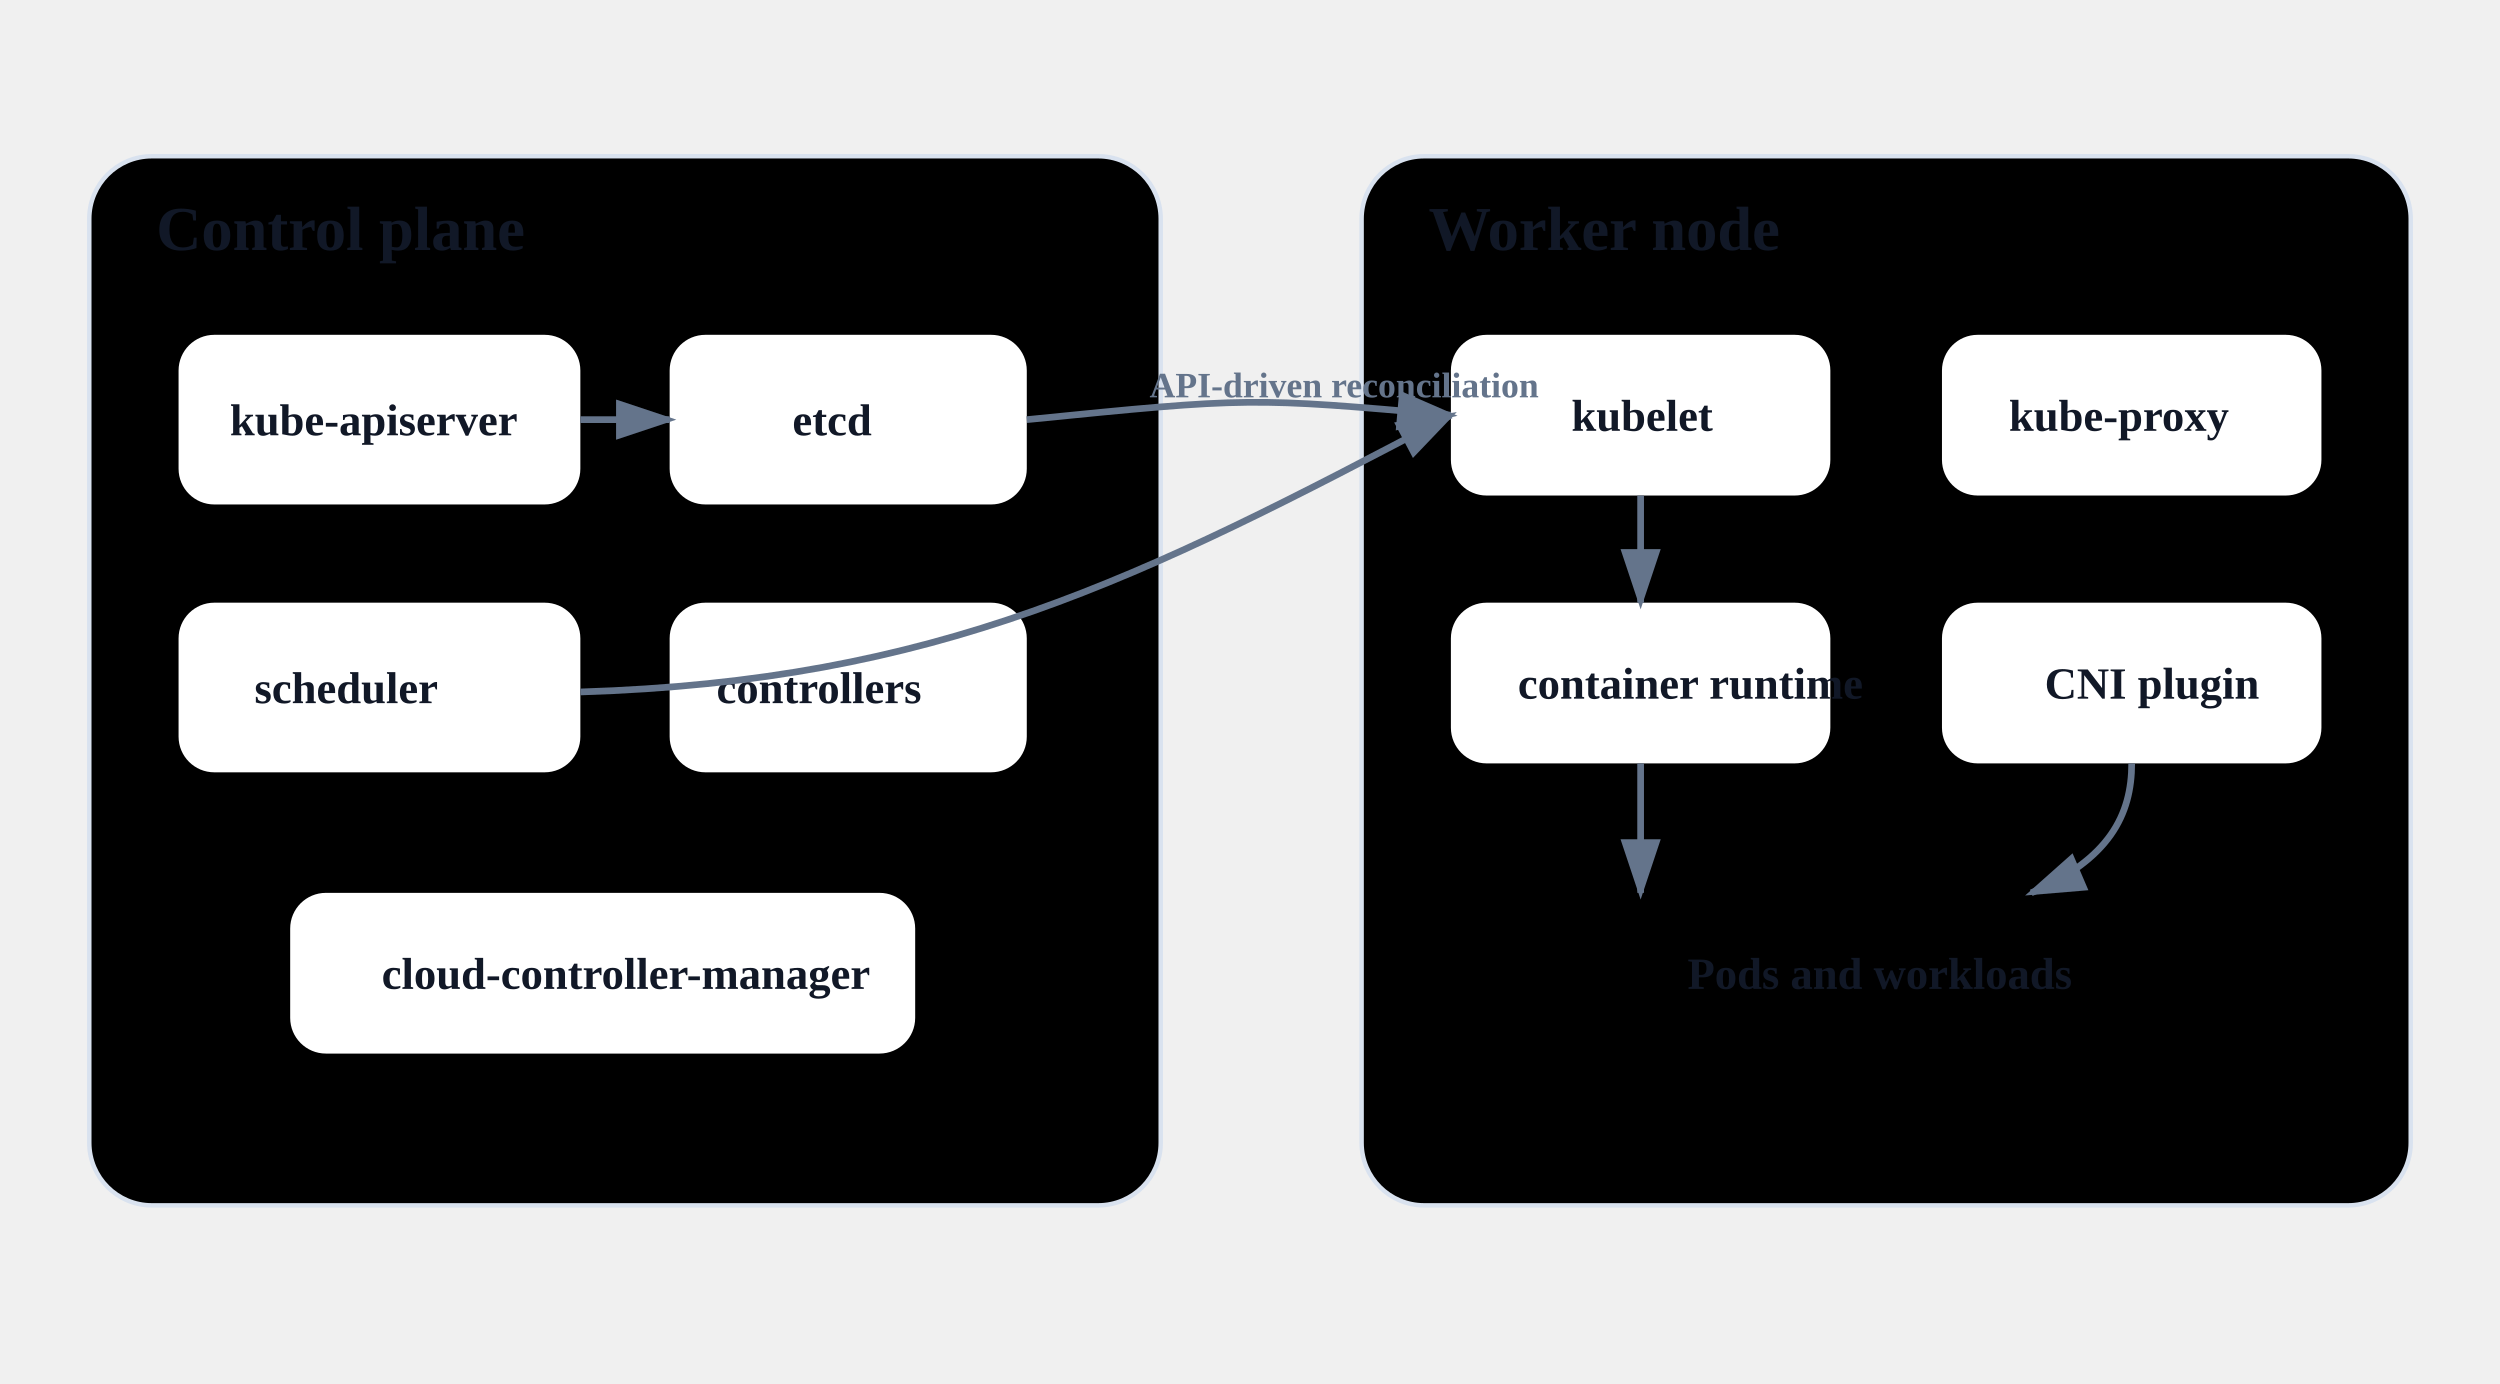
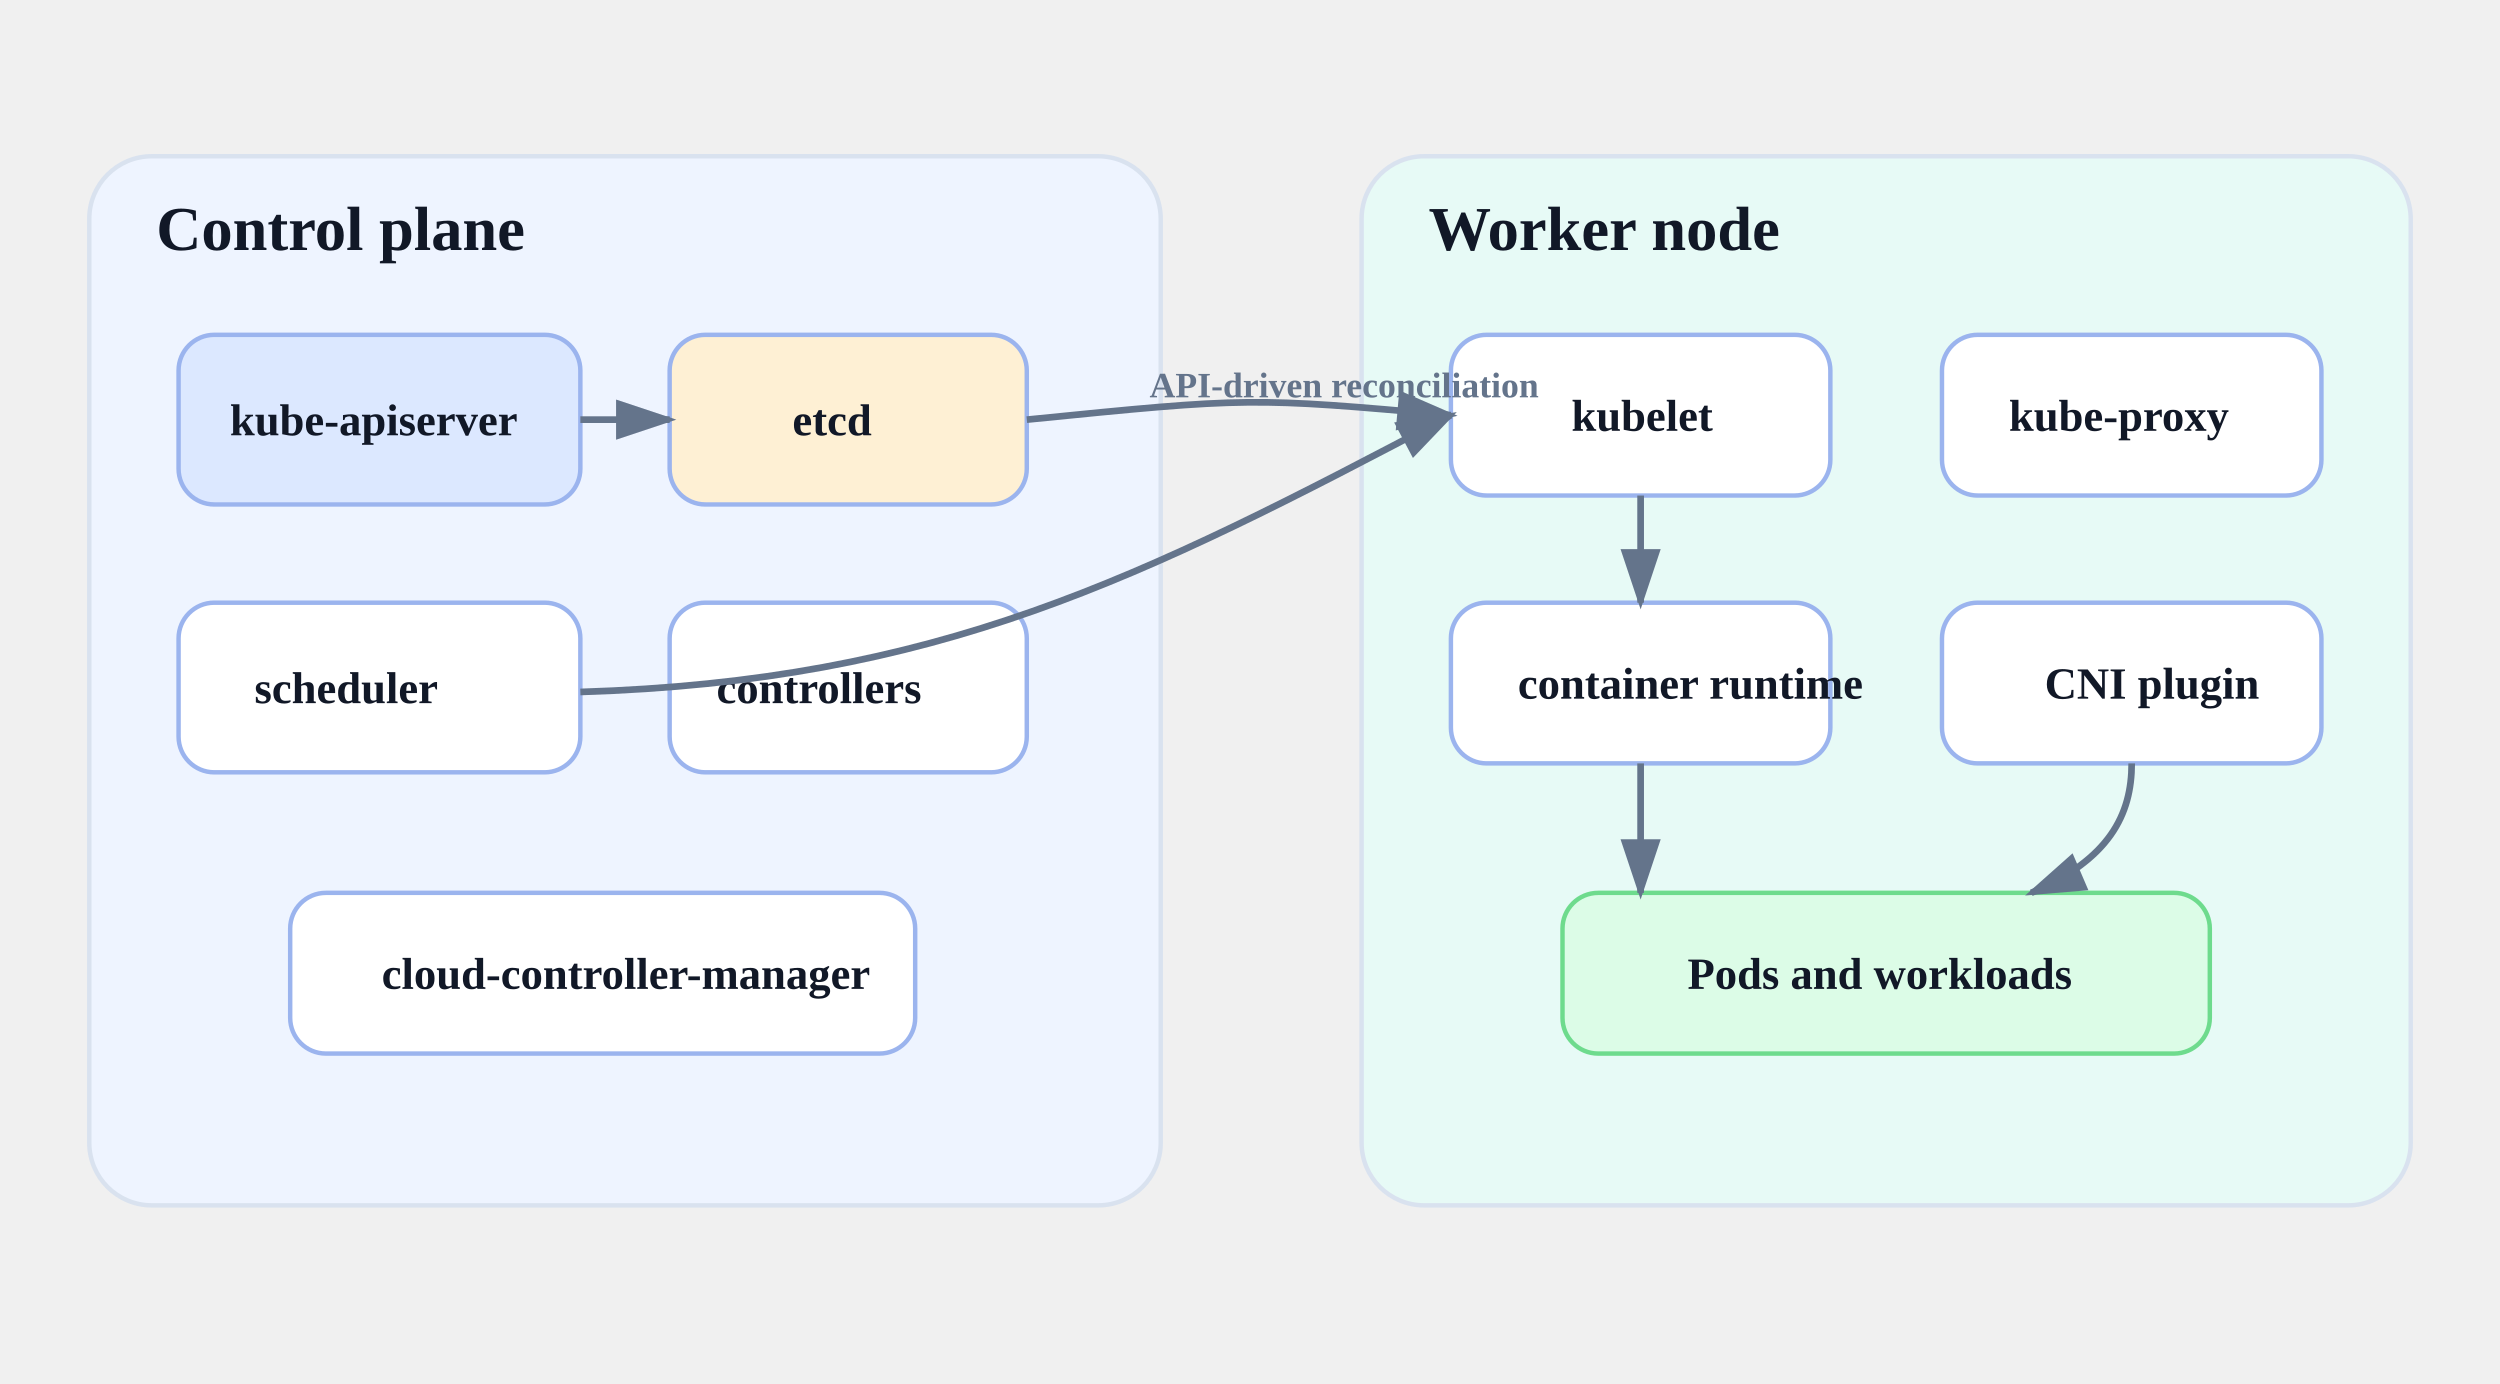
<svg xmlns="http://www.w3.org/2000/svg" aria-label="Kubernetes cluster architecture diagram" class="diagram" role="img" viewBox="0 0 1120 620">
-   <style>
- .box { fill: color-mix(in srgb, var(--accent, #326ce5) 7%, transparent); stroke: var(--line, #d9e2ef); stroke-width: 2; }
- .worker { fill: color-mix(in srgb, var(--accent-2, #14b8a6) 7%, transparent); }
- .node { fill: var(--paper-solid, #ffffff); stroke: color-mix(in srgb, var(--accent, #326ce5) 45%, var(--line, #d9e2ef)); stroke-width: 2; }
- .api { fill: color-mix(in srgb, var(--accent, #326ce5) 16%, var(--paper-solid, #ffffff)); }
- .etcd { fill: color-mix(in srgb, var(--warn, #f59e0b) 18%, var(--paper-solid, #ffffff)); }
- .pod { fill: color-mix(in srgb, var(--good, #22c55e) 16%, var(--paper-solid, #ffffff)); stroke: color-mix(in srgb, var(--good, #22c55e) 55%, var(--line, #d9e2ef)); stroke-width: 2; }
- .line { fill: none; stroke: var(--muted, #64748b); stroke-width: 3; }
- .dashed { stroke-dasharray: 8 8; }
- .arrow { fill: var(--muted, #64748b); }
- .title { fill: var(--ink, #111827); font-size: 28px; font-weight: 900; }
- .label { fill: var(--ink, #111827); font-size: 20px; font-weight: 800; }
- .tiny { fill: var(--muted, #64748b); font-size: 16px; font-weight: 700; }
- .attract { fill: color-mix(in srgb, var(--good, #22c55e) 16%, var(--paper-solid, #ffffff)); stroke: color-mix(in srgb, var(--good, #22c55e) 55%, var(--line, #d9e2ef)); stroke-width: 2; }
- .repel { fill: color-mix(in srgb, var(--warn, #f59e0b) 18%, var(--paper-solid, #ffffff)); stroke: color-mix(in srgb, var(--warn, #f59e0b) 55%, var(--line, #d9e2ef)); stroke-width: 2; }
- .ctrl { fill: color-mix(in srgb, var(--accent-3, #8b5cf6) 15%, var(--paper-solid, #ffffff)); stroke: color-mix(in srgb, var(--accent-3, #8b5cf6) 50%, var(--line, #d9e2ef)); stroke-width: 2; }
- .ok-line { fill: none; stroke: var(--good, #22c55e); stroke-width: 3; }
- .bad-line { fill: none; stroke: var(--warn, #f59e0b); stroke-width: 3; }
- .ok-arrow { fill: var(--good, #22c55e); }
- .bad-arrow { fill: var(--warn, #f59e0b); }
- .gate { fill: color-mix(in srgb, var(--accent, #326ce5) 12%, var(--paper-solid, #ffffff)); stroke: color-mix(in srgb, var(--accent, #326ce5) 45%, var(--line, #d9e2ef)); stroke-width: 2; }
- .divider { stroke: var(--line, #d9e2ef); stroke-width: 2; }
- </style>
  <defs>
    <marker id="arrow" markerHeight="10" markerWidth="10" orient="auto" refX="8" refY="3">
-       <path class="arrow" d="M0,0 L0,6 L9,3 z" />
+       <path class="arrow" d="M0,0 L0,6 L9,3 z" fill="#64748b" />
    </marker>
  </defs>
-   <rect class="box plane" height="470" rx="28" width="480" x="40" y="70" />
-   <text class="title" x="70" y="112">Control plane</text>
-   <rect class="node api" height="76" rx="16" width="180" x="80" y="150" />
-   <text class="label" x="103" y="195">kube-apiserver</text>
-   <rect class="node etcd" height="76" rx="16" width="160" x="300" y="150" />
-   <text class="label" x="355" y="195">etcd</text>
-   <rect class="node" height="76" rx="16" width="180" x="80" y="270" />
-   <text class="label" x="114" y="315">scheduler</text>
-   <rect class="node" height="76" rx="16" width="160" x="300" y="270" />
-   <text class="label" x="321" y="315">controllers</text>
-   <rect class="node" height="72" rx="16" width="280" x="130" y="400" />
-   <text class="label" x="171" y="443">cloud-controller-manager</text>
-   <rect class="box worker" height="470" rx="28" width="470" x="610" y="70" />
-   <text class="title" x="640" y="112">Worker node</text>
-   <rect class="node" height="72" rx="16" width="170" x="650" y="150" />
-   <text class="label" x="704" y="193">kubelet</text>
-   <rect class="node" height="72" rx="16" width="170" x="870" y="150" />
-   <text class="label" x="900" y="193">kube-proxy</text>
-   <rect class="node" height="72" rx="16" width="170" x="650" y="270" />
-   <text class="label" x="680" y="313">container runtime</text>
-   <rect class="node" height="72" rx="16" width="170" x="870" y="270" />
-   <text class="label" x="916" y="313">CNI plugin</text>
-   <rect class="pod" height="72" rx="16" width="290" x="700" y="400" />
-   <text class="label" x="756" y="443">Pods and workloads</text>
-   <path class="line" d="M260 188 H300" marker-end="url(#arrow)" />
-   <path class="line" d="M460 188 C560 178 560 178 650 186" marker-end="url(#arrow)" />
-   <path class="line" d="M260 310 C420 305 510 260 650 186" marker-end="url(#arrow)" />
-   <path class="line" d="M735 222 V270" marker-end="url(#arrow)" />
-   <path class="line" d="M735 342 V400" marker-end="url(#arrow)" />
-   <path class="line" d="M955 342 C955 365 945 385 910 400" marker-end="url(#arrow)" />
-   <text class="tiny" x="515" y="178">API-driven reconciliation</text>
+   <rect class="box plane" height="470" rx="28" width="480" x="40" y="70" fill="#eef4ff" stroke="#d9e2ef" stroke-width="2" />
+   <text class="title" x="70" y="112" fill="#111827" font-size="28" font-weight="900">Control plane</text>
+   <rect class="node api" height="76" rx="16" width="180" x="80" y="150" fill="#dce8ff" stroke="#9bb4ee" stroke-width="2" />
+   <text class="label" x="103" y="195" fill="#111827" font-size="20" font-weight="800">kube-apiserver</text>
+   <rect class="node etcd" height="76" rx="16" width="160" x="300" y="150" fill="#fef0d4" stroke="#9bb4ee" stroke-width="2" />
+   <text class="label" x="355" y="195" fill="#111827" font-size="20" font-weight="800">etcd</text>
+   <rect class="node" height="76" rx="16" width="180" x="80" y="270" fill="#ffffff" stroke="#9bb4ee" stroke-width="2" />
+   <text class="label" x="114" y="315" fill="#111827" font-size="20" font-weight="800">scheduler</text>
+   <rect class="node" height="76" rx="16" width="160" x="300" y="270" fill="#ffffff" stroke="#9bb4ee" stroke-width="2" />
+   <text class="label" x="321" y="315" fill="#111827" font-size="20" font-weight="800">controllers</text>
+   <rect class="node" height="72" rx="16" width="280" x="130" y="400" fill="#ffffff" stroke="#9bb4ee" stroke-width="2" />
+   <text class="label" x="171" y="443" fill="#111827" font-size="20" font-weight="800">cloud-controller-manager</text>
+   <rect class="box worker" height="470" rx="28" width="470" x="610" y="70" fill="#e7faf6" stroke="#d9e2ef" stroke-width="2" />
+   <text class="title" x="640" y="112" fill="#111827" font-size="28" font-weight="900">Worker node</text>
+   <rect class="node" height="72" rx="16" width="170" x="650" y="150" fill="#ffffff" stroke="#9bb4ee" stroke-width="2" />
+   <text class="label" x="704" y="193" fill="#111827" font-size="20" font-weight="800">kubelet</text>
+   <rect class="node" height="72" rx="16" width="170" x="870" y="150" fill="#ffffff" stroke="#9bb4ee" stroke-width="2" />
+   <text class="label" x="900" y="193" fill="#111827" font-size="20" font-weight="800">kube-proxy</text>
+   <rect class="node" height="72" rx="16" width="170" x="650" y="270" fill="#ffffff" stroke="#9bb4ee" stroke-width="2" />
+   <text class="label" x="680" y="313" fill="#111827" font-size="20" font-weight="800">container runtime</text>
+   <rect class="node" height="72" rx="16" width="170" x="870" y="270" fill="#ffffff" stroke="#9bb4ee" stroke-width="2" />
+   <text class="label" x="916" y="313" fill="#111827" font-size="20" font-weight="800">CNI plugin</text>
+   <rect class="pod" height="72" rx="16" width="290" x="700" y="400" fill="#dcfce7" stroke="#6edb8d" stroke-width="2" />
+   <text class="label" x="756" y="443" fill="#111827" font-size="20" font-weight="800">Pods and workloads</text>
+   <path class="line" d="M260 188 H300" marker-end="url(#arrow)" fill="none" stroke="#64748b" stroke-width="3" />
+   <path class="line" d="M460 188 C560 178 560 178 650 186" marker-end="url(#arrow)" fill="none" stroke="#64748b" stroke-width="3" />
+   <path class="line" d="M260 310 C420 305 510 260 650 186" marker-end="url(#arrow)" fill="none" stroke="#64748b" stroke-width="3" />
+   <path class="line" d="M735 222 V270" marker-end="url(#arrow)" fill="none" stroke="#64748b" stroke-width="3" />
+   <path class="line" d="M735 342 V400" marker-end="url(#arrow)" fill="none" stroke="#64748b" stroke-width="3" />
+   <path class="line" d="M955 342 C955 365 945 385 910 400" marker-end="url(#arrow)" fill="none" stroke="#64748b" stroke-width="3" />
+   <text class="tiny" x="515" y="178" fill="#64748b" font-size="16" font-weight="700">API-driven reconciliation</text>
</svg>
